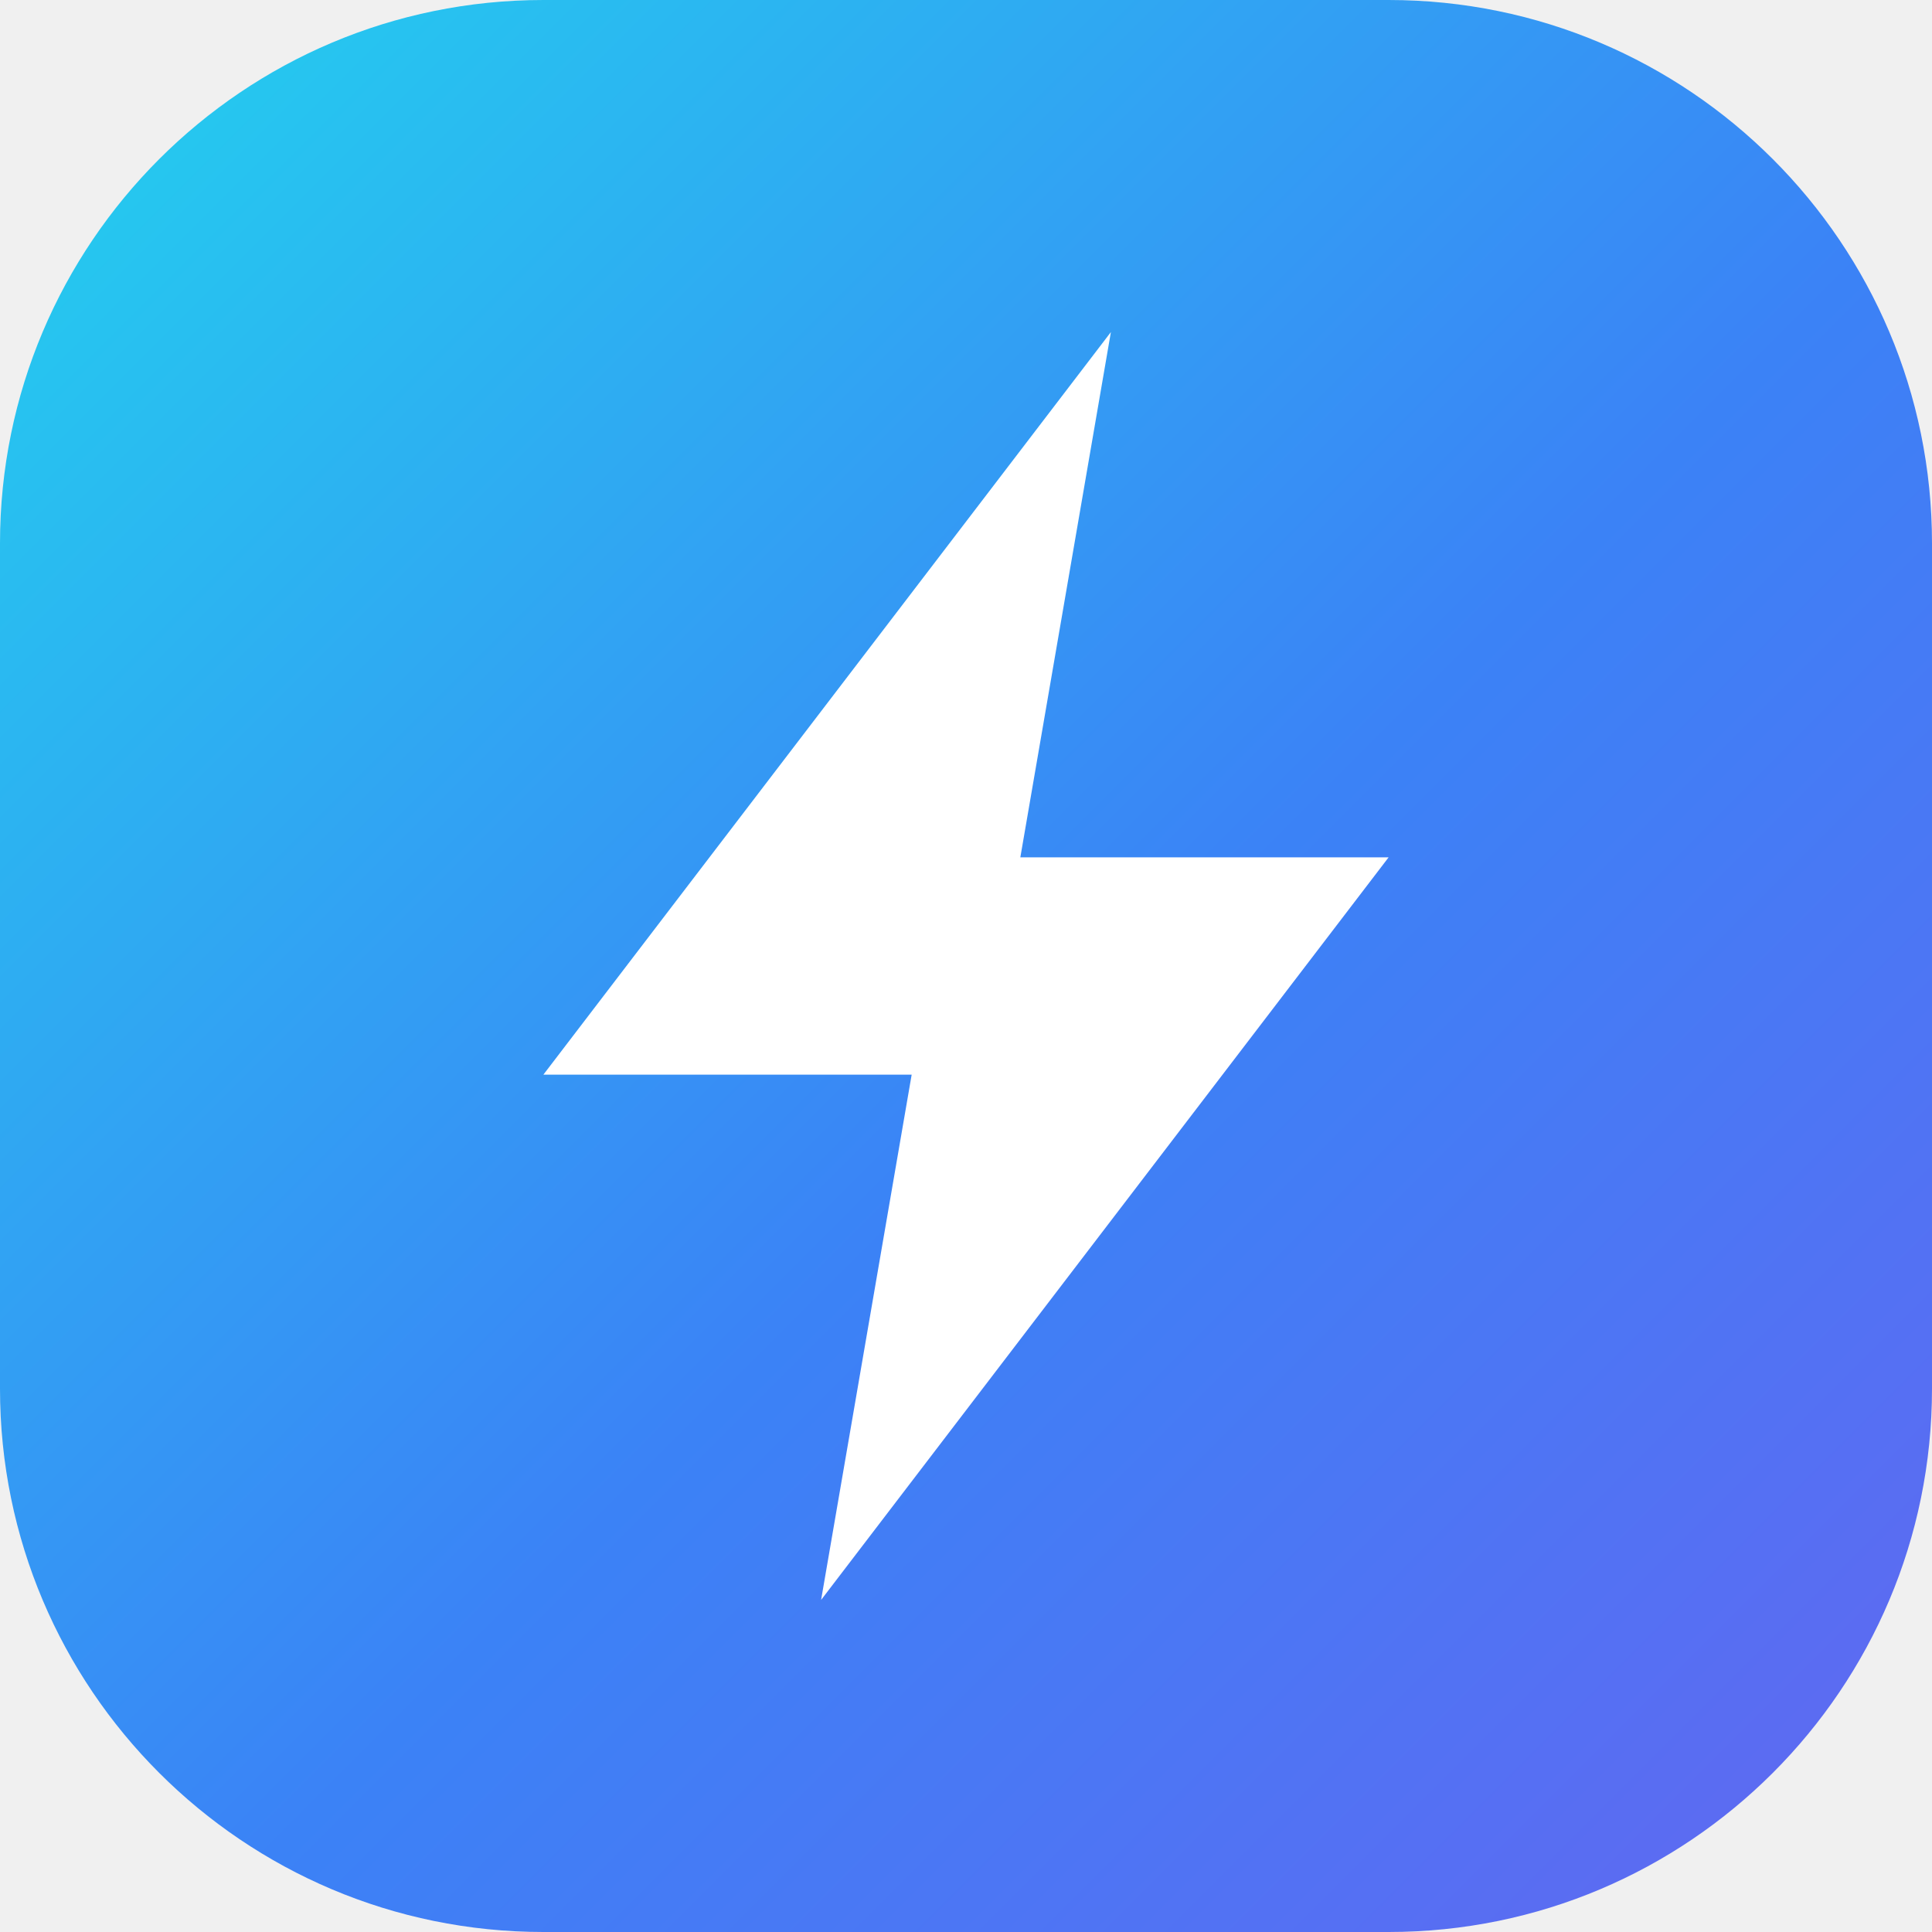
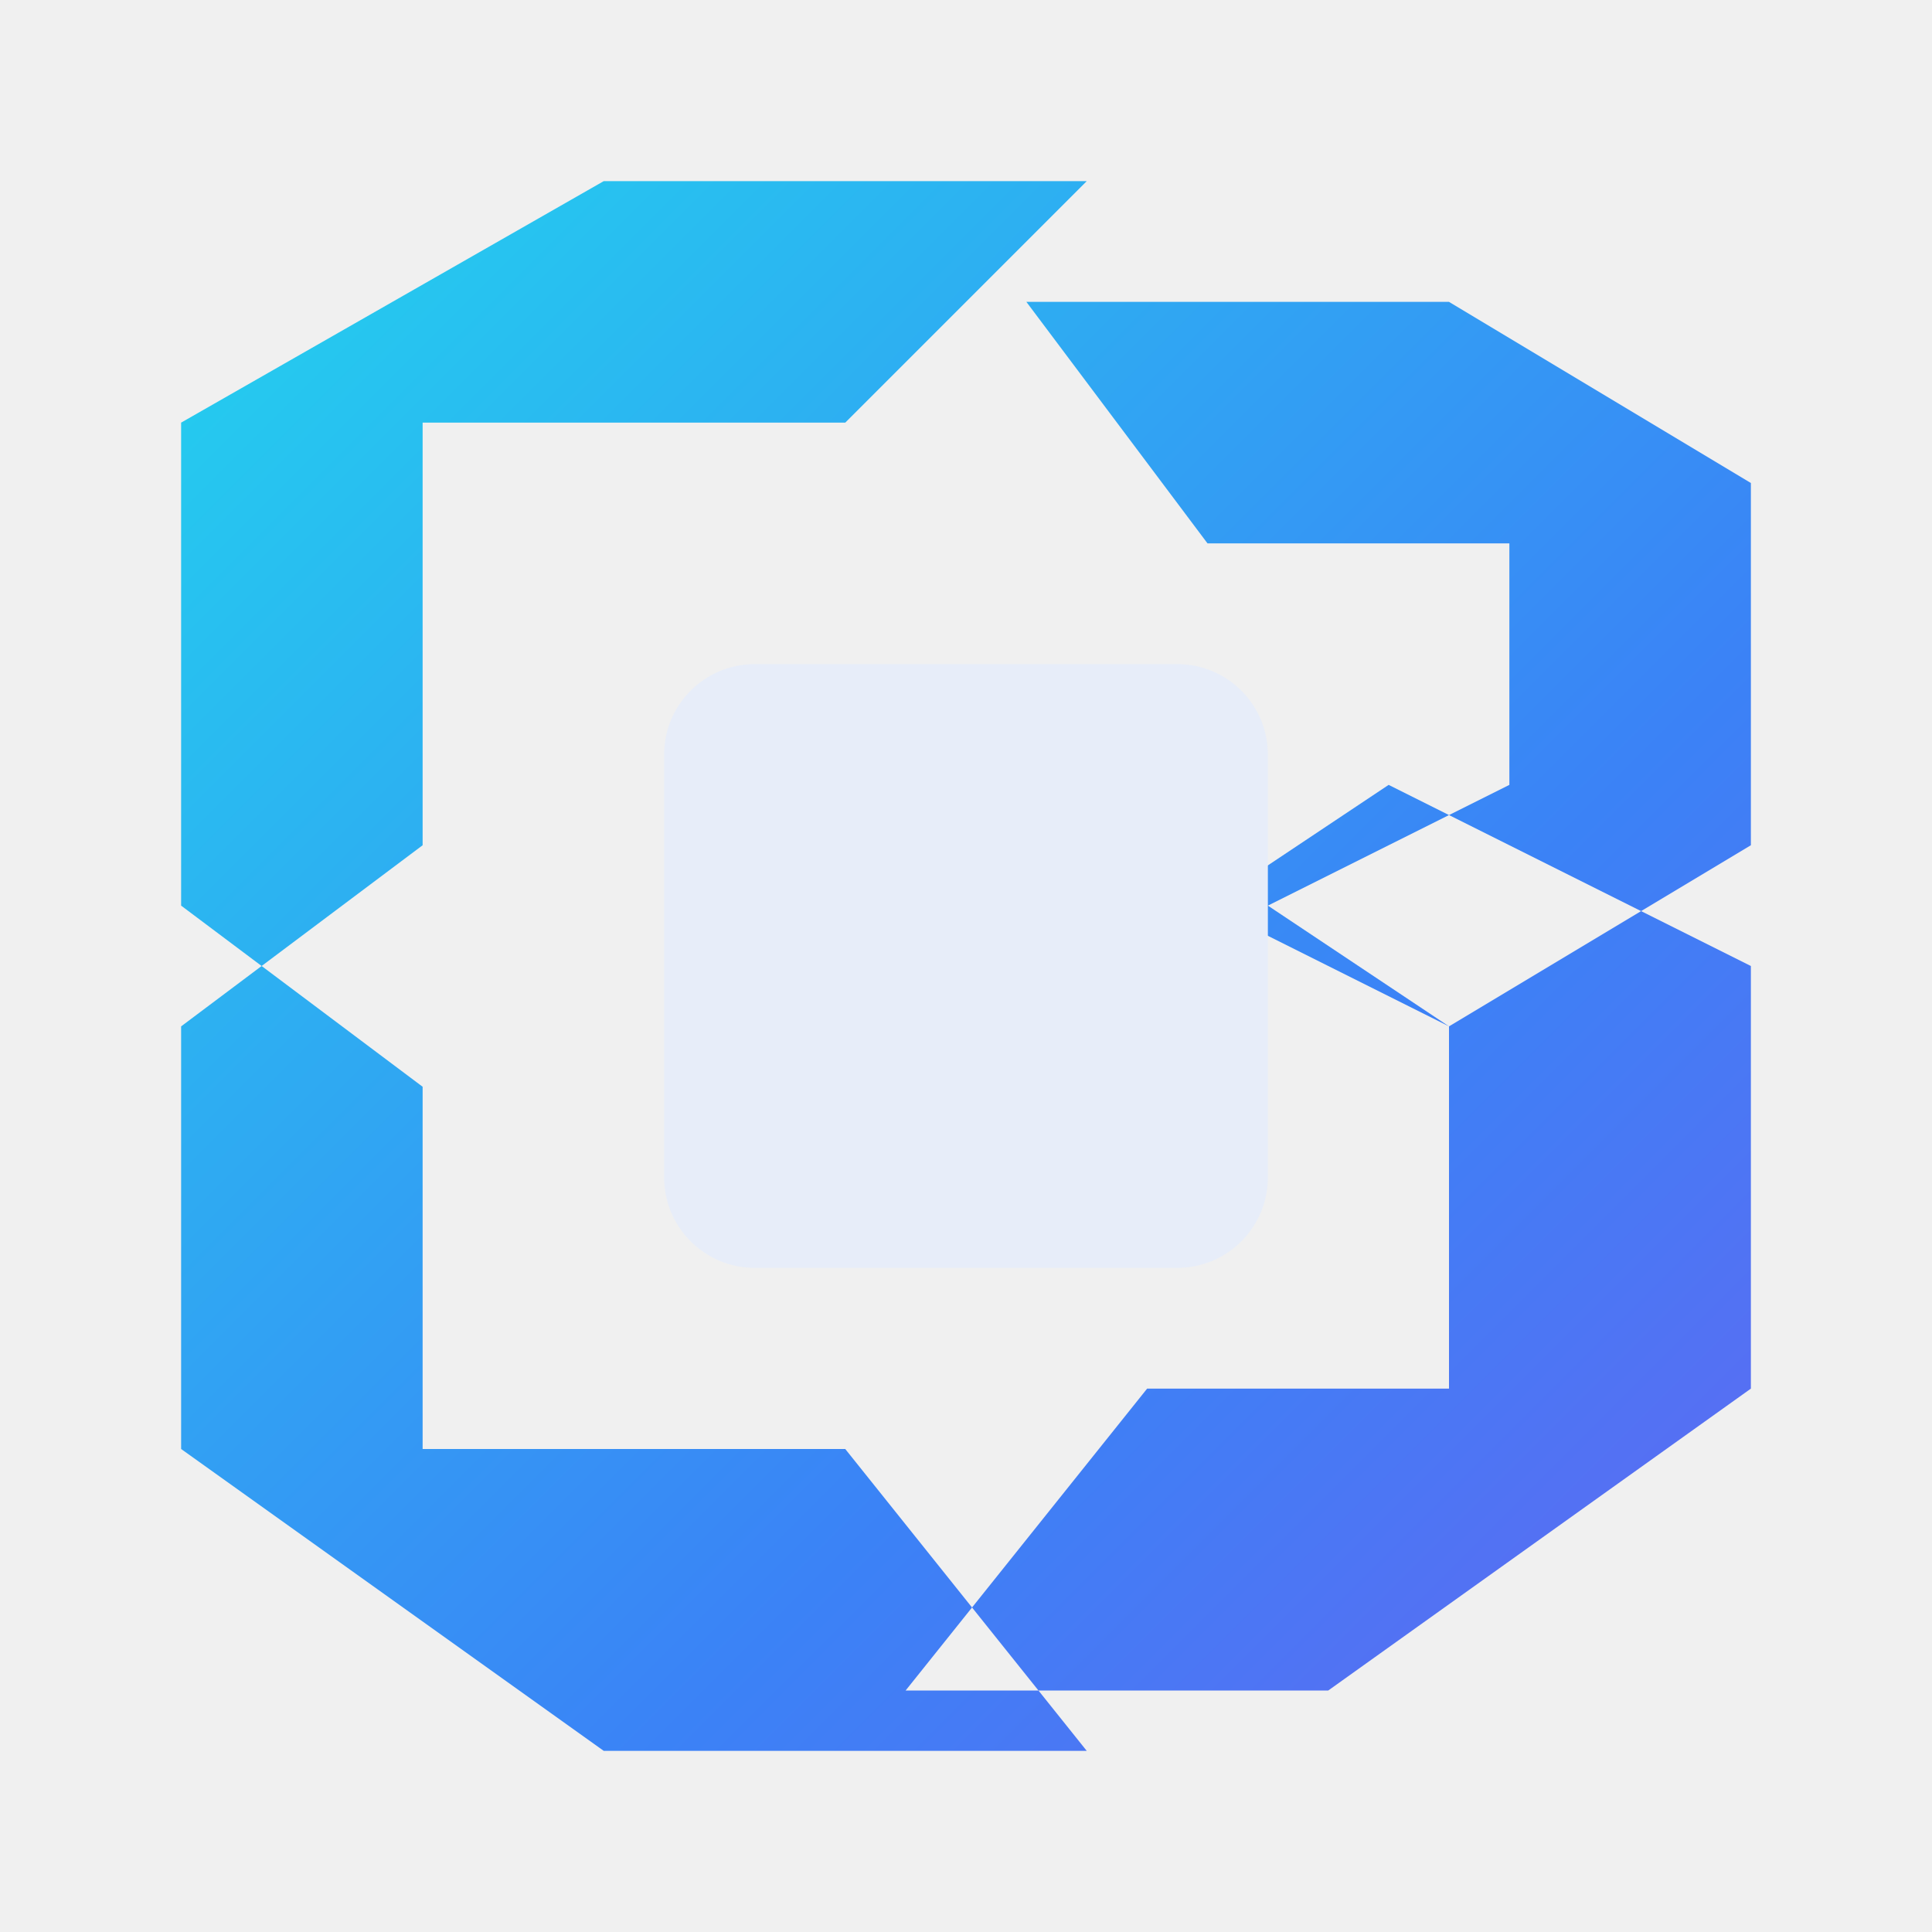
<svg xmlns="http://www.w3.org/2000/svg" viewBox="0 0 32 32">
  <defs>
    <linearGradient id="g" x1="0" y1="0" x2="1" y2="1">
      <stop offset="0" stop-color="#22d3ee" />
-       <stop offset=".55" stop-color="#3b82f6" />
+       <stop offset=".65" stop-color="#3b82f6" />
      <stop offset="1" stop-color="#6366f1" />
    </linearGradient>
  </defs>
-   <rect width="32" height="32" rx="9" fill="url(#g)" />
-   <path d="M18.4 5.5 9 17.8h6.1L13.6 26.5 23 14.2h-6.1l1.5-8.7Z" fill="#fff" />
+   <path fill="url(#g)" d="M3 7 10 3h8l-4 4H7v7l4 2-4 2-4-3Zm26 1-5-3h-7l3 4h5v4l-4 2 3 2 5-3ZM3 24l7 5h8l-4-5H7v-6l4-2-4-2-4 3Zm26-1-7 5h-7l4-5h5v-6l-4-2 3-2 6 3Z" />
+   <rect x="11" y="11" width="10" height="10" rx="1.5" fill="#e7edf9" />
</svg>
